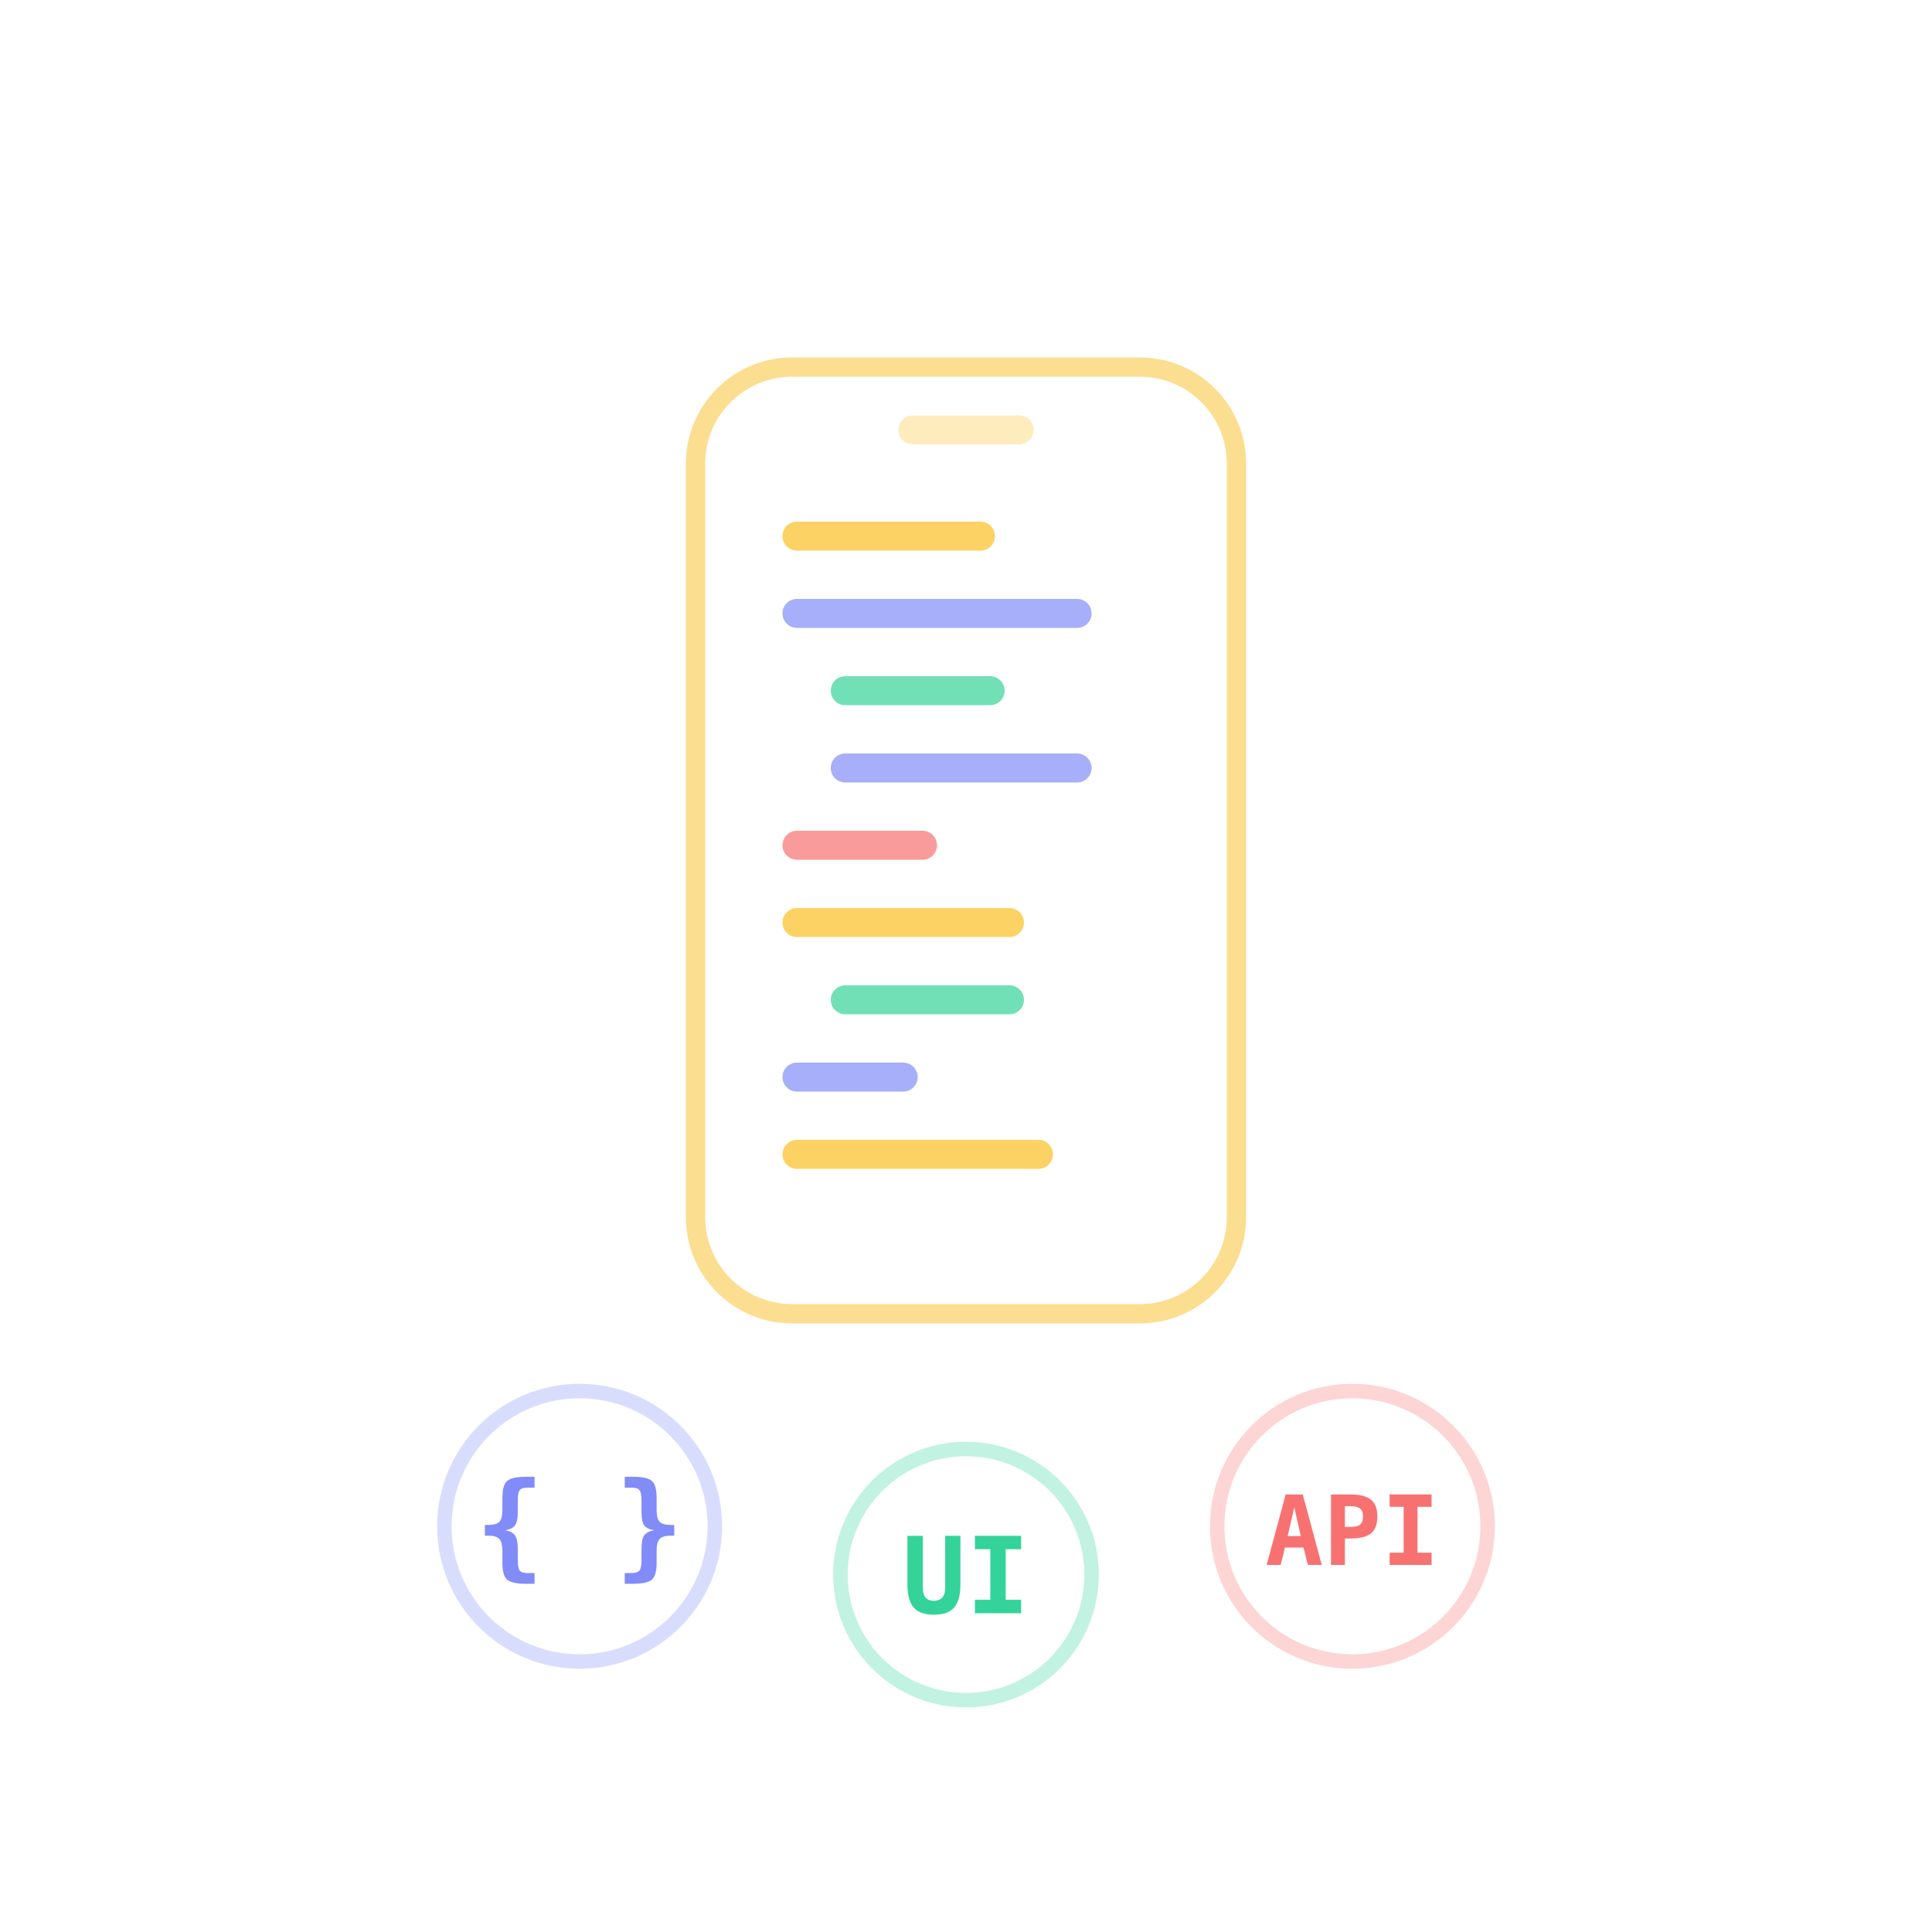
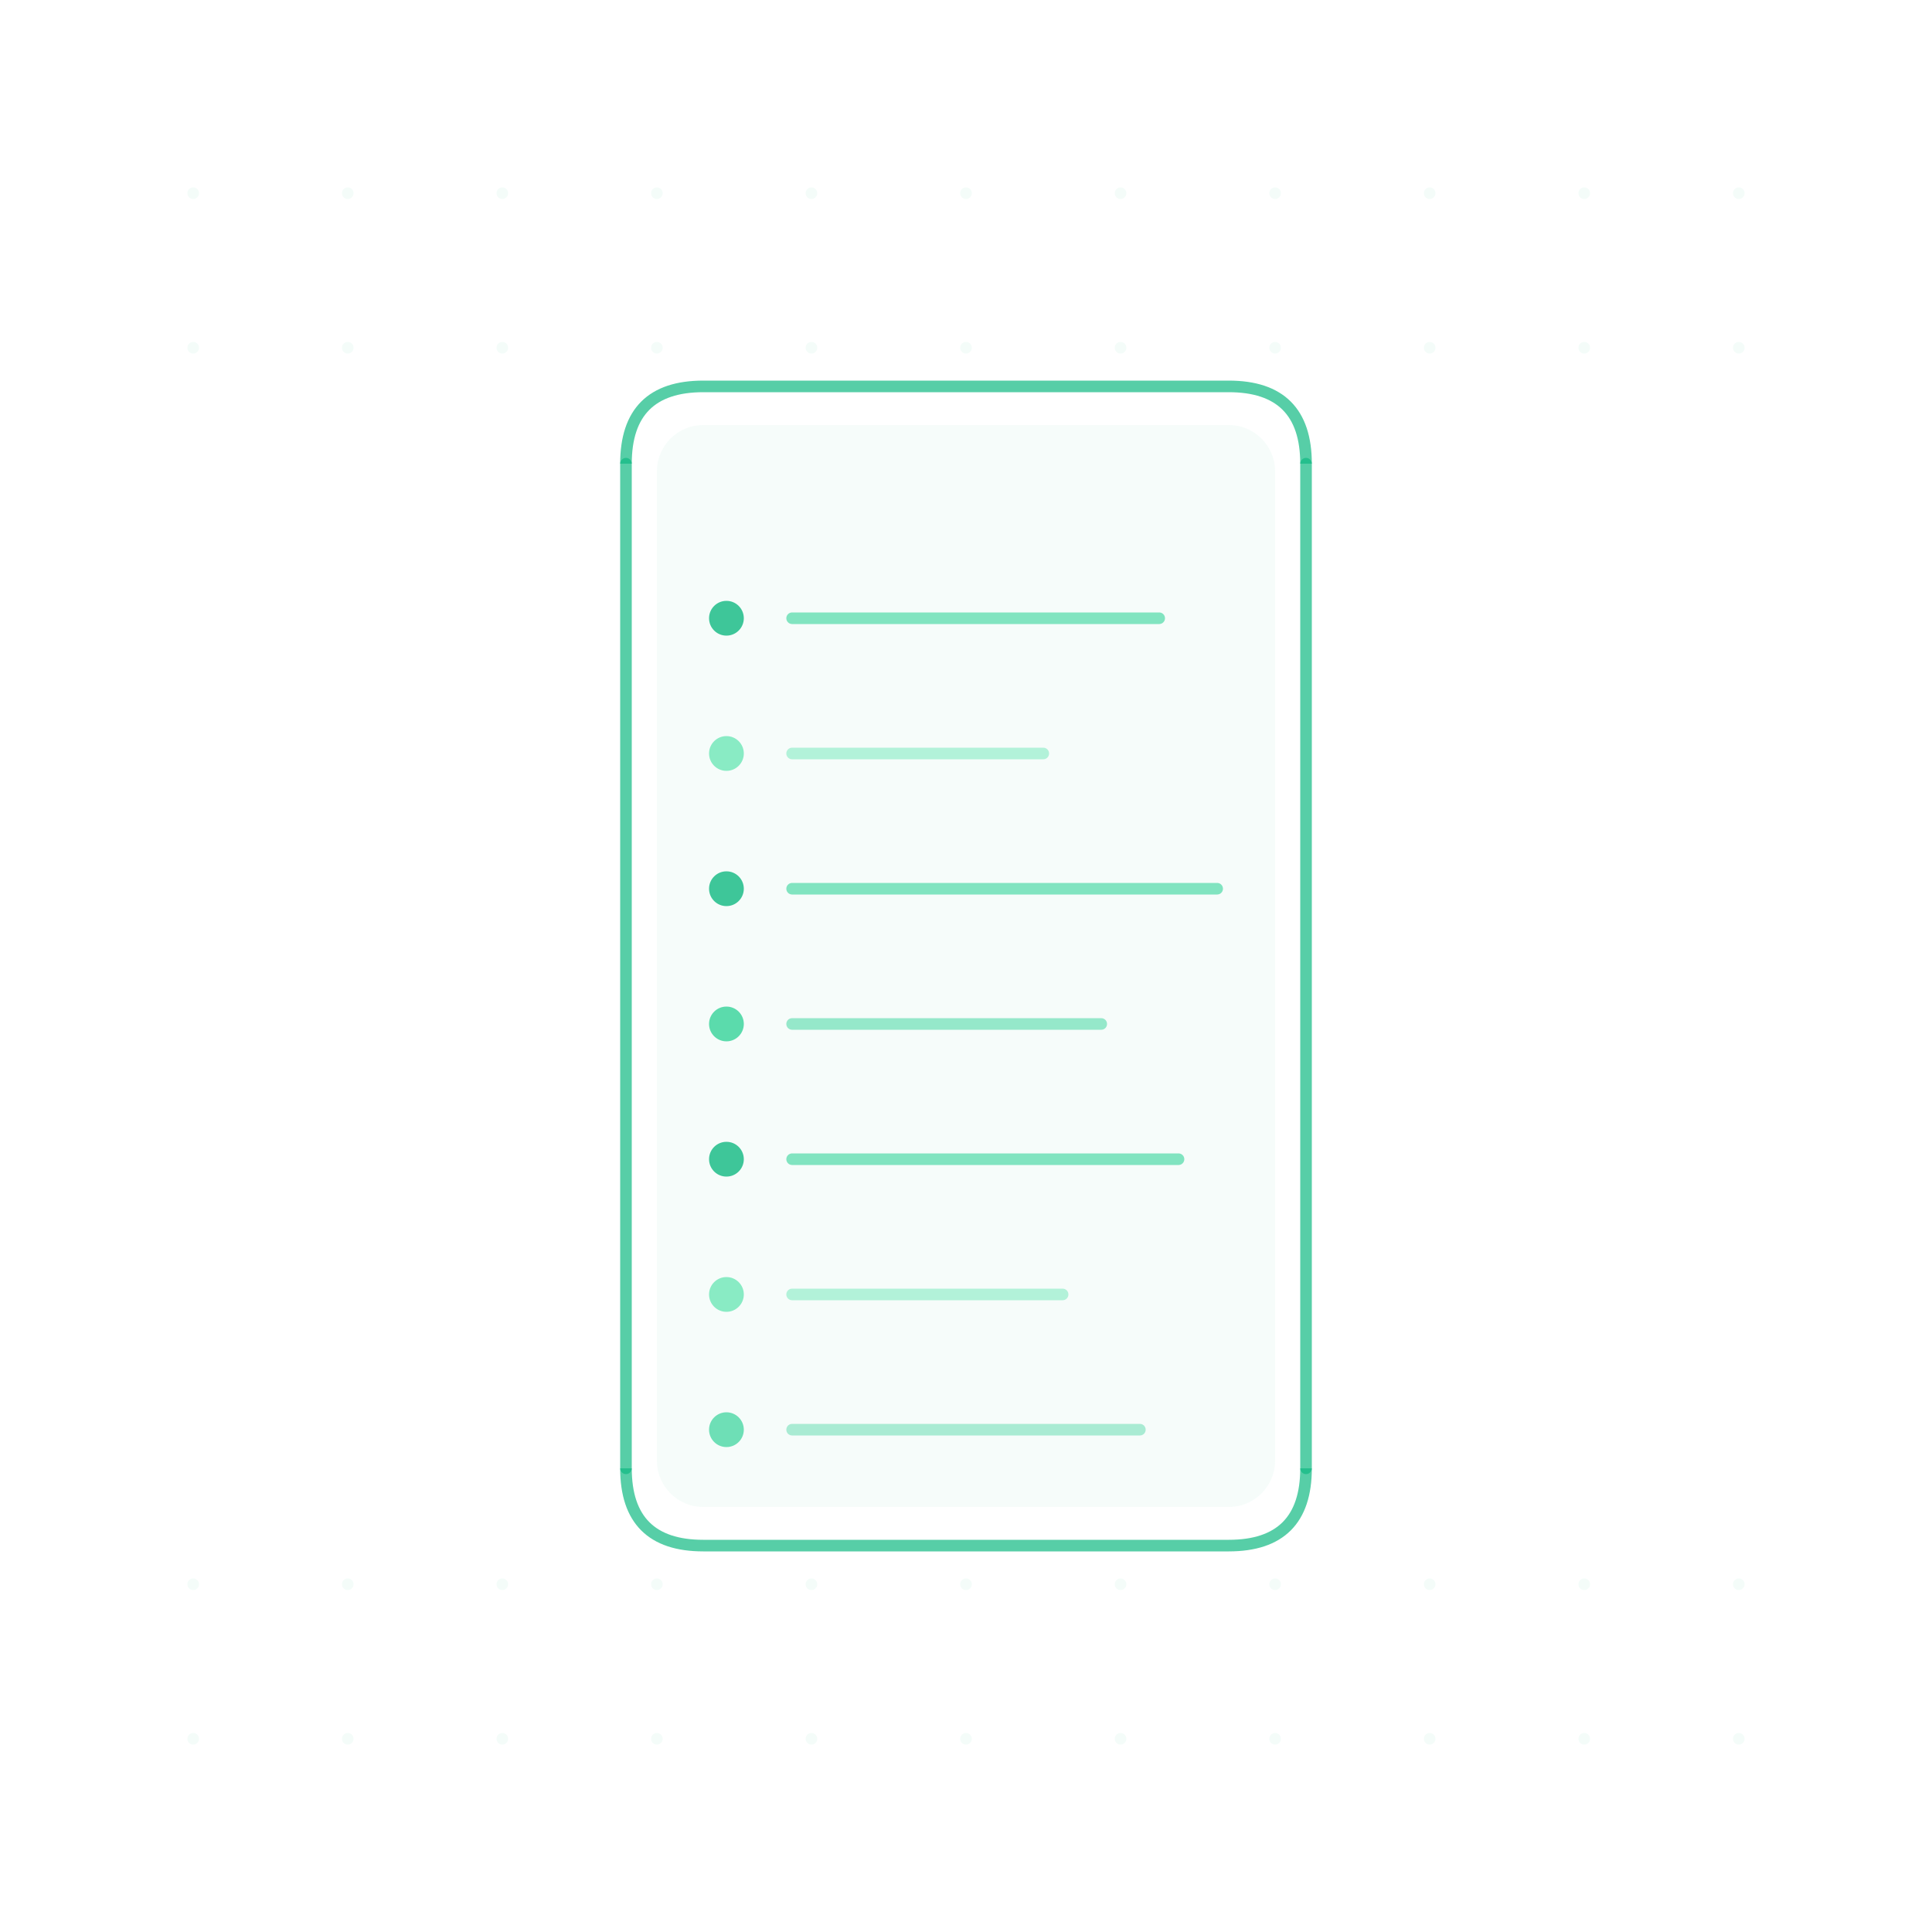
- <svg xmlns="http://www.w3.org/2000/svg" width="200" height="200" viewBox="0 0 200 200">
+ <svg xmlns="http://www.w3.org/2000/svg" viewBox="0 0 500 500">
  <defs>
-     <linearGradient id="bg4" x1="0%" y1="0%" x2="100%" y2="100%">
-       <stop offset="0%" stop-color="#1a1a2e" />
-       <stop offset="100%" stop-color="#16213e" />
+     <linearGradient id="bg" x1="0%" y1="0%" x2="100%" y2="100%">
+       <stop offset="0%" stop-color="#0F172A" />
+       <stop offset="100%" stop-color="#1E293B" />
    </linearGradient>
  </defs>
-   <rect width="200" height="200" fill="transparent" />
-   <rect x="72" y="38" width="56" height="98" rx="10" fill="none" stroke="rgba(251,191,36,0.5)" stroke-width="2" />
-   <rect x="93" y="43" width="14" height="3" rx="1.5" fill="rgba(251,191,36,0.3)" />
-   <g opacity="0.7">
-     <rect x="81" y="54" width="22" height="3" rx="1.5" fill="#fbbf24" />
-     <rect x="81" y="62" width="32" height="3" rx="1.5" fill="#818cf8" />
-     <rect x="86" y="70" width="18" height="3" rx="1.5" fill="#34d399" />
-     <rect x="86" y="78" width="27" height="3" rx="1.5" fill="#818cf8" />
-     <rect x="81" y="86" width="16" height="3" rx="1.5" fill="#f87171" />
-     <rect x="81" y="94" width="25" height="3" rx="1.5" fill="#fbbf24" />
-     <rect x="86" y="102" width="20" height="3" rx="1.5" fill="#34d399" />
-     <rect x="81" y="110" width="14" height="3" rx="1.5" fill="#818cf8" />
-     <rect x="81" y="118" width="28" height="3" rx="1.5" fill="#fbbf24" />
+   <rect width="500" height="500" fill="transparent" />
+   <g opacity="0.05">
+     <circle cx="50" cy="50" r="1.5" fill="#10B981" />
+     <circle cx="90" cy="50" r="1.5" fill="#10B981" />
+     <circle cx="130" cy="50" r="1.5" fill="#10B981" />
+     <circle cx="170" cy="50" r="1.5" fill="#10B981" />
+     <circle cx="210" cy="50" r="1.5" fill="#10B981" />
+     <circle cx="250" cy="50" r="1.5" fill="#10B981" />
+     <circle cx="290" cy="50" r="1.5" fill="#10B981" />
+     <circle cx="330" cy="50" r="1.5" fill="#10B981" />
+     <circle cx="370" cy="50" r="1.5" fill="#10B981" />
+     <circle cx="410" cy="50" r="1.5" fill="#10B981" />
+     <circle cx="450" cy="50" r="1.5" fill="#10B981" />
+     <circle cx="50" cy="90" r="1.5" fill="#10B981" />
+     <circle cx="90" cy="90" r="1.5" fill="#10B981" />
+     <circle cx="130" cy="90" r="1.5" fill="#10B981" />
+     <circle cx="170" cy="90" r="1.5" fill="#10B981" />
+     <circle cx="210" cy="90" r="1.5" fill="#10B981" />
+     <circle cx="250" cy="90" r="1.5" fill="#10B981" />
+     <circle cx="290" cy="90" r="1.5" fill="#10B981" />
+     <circle cx="330" cy="90" r="1.5" fill="#10B981" />
+     <circle cx="370" cy="90" r="1.5" fill="#10B981" />
+     <circle cx="410" cy="90" r="1.5" fill="#10B981" />
+     <circle cx="450" cy="90" r="1.5" fill="#10B981" />
+     <circle cx="50" cy="410" r="1.5" fill="#10B981" />
+     <circle cx="90" cy="410" r="1.5" fill="#10B981" />
+     <circle cx="130" cy="410" r="1.5" fill="#10B981" />
+     <circle cx="170" cy="410" r="1.5" fill="#10B981" />
+     <circle cx="210" cy="410" r="1.5" fill="#10B981" />
+     <circle cx="250" cy="410" r="1.5" fill="#10B981" />
+     <circle cx="290" cy="410" r="1.5" fill="#10B981" />
+     <circle cx="330" cy="410" r="1.5" fill="#10B981" />
+     <circle cx="370" cy="410" r="1.5" fill="#10B981" />
+     <circle cx="410" cy="410" r="1.5" fill="#10B981" />
+     <circle cx="450" cy="410" r="1.5" fill="#10B981" />
+     <circle cx="50" cy="450" r="1.5" fill="#10B981" />
+     <circle cx="90" cy="450" r="1.5" fill="#10B981" />
+     <circle cx="130" cy="450" r="1.5" fill="#10B981" />
+     <circle cx="170" cy="450" r="1.5" fill="#10B981" />
+     <circle cx="210" cy="450" r="1.5" fill="#10B981" />
+     <circle cx="250" cy="450" r="1.5" fill="#10B981" />
+     <circle cx="290" cy="450" r="1.5" fill="#10B981" />
+     <circle cx="330" cy="450" r="1.5" fill="#10B981" />
+     <circle cx="370" cy="450" r="1.5" fill="#10B981" />
+     <circle cx="410" cy="450" r="1.5" fill="#10B981" />
+     <circle cx="450" cy="450" r="1.5" fill="#10B981" />
  </g>
-   <circle cx="60" cy="158" r="14" fill="none" stroke="rgba(129,140,248,0.3)" stroke-width="1.5" />
-   <text x="60" y="162" text-anchor="middle" fill="#818cf8" font-size="12" font-family="monospace" font-weight="bold">{ }</text>
-   <circle cx="100" cy="163" r="13" fill="none" stroke="rgba(52,211,153,0.3)" stroke-width="1.5" />
-   <text x="100" y="167" text-anchor="middle" fill="#34d399" font-size="11" font-family="monospace" font-weight="bold">UI</text>
-   <circle cx="140" cy="158" r="14" fill="none" stroke="rgba(248,113,113,0.3)" stroke-width="1.5" />
-   <text x="140" y="162" text-anchor="middle" fill="#f87171" font-size="10" font-family="monospace" font-weight="bold">API</text>
+   <g transform="translate(250,250)">
+     <path d="M-88,-130 L-88,130" stroke="#10B981" stroke-width="3" stroke-linecap="round" opacity="0.7" />
+     <path d="M88,-130 L88,130" stroke="#10B981" stroke-width="3" stroke-linecap="round" opacity="0.7" />
+     <path d="M-88,-130 Q-88,-150 -68,-150 L68,-150 Q88,-150 88,-130" fill="none" stroke="#10B981" stroke-width="3" opacity="0.7" />
+     <path d="M-88,130 Q-88,150 -68,150 L68,150 Q88,150 88,130" fill="none" stroke="#10B981" stroke-width="3" opacity="0.7" />
+     <rect x="-80" y="-140" width="160" height="280" rx="12" fill="#10B981" opacity="0.04" />
+     <line x1="-45" y1="-90" x2="50" y2="-90" stroke="#34D399" stroke-width="3" stroke-linecap="round" opacity="0.6" />
+     <line x1="-45" y1="-55" x2="20" y2="-55" stroke="#6EE7B7" stroke-width="3" stroke-linecap="round" opacity="0.5" />
+     <line x1="-45" y1="-20" x2="65" y2="-20" stroke="#34D399" stroke-width="3" stroke-linecap="round" opacity="0.6" />
+     <line x1="-45" y1="15" x2="35" y2="15" stroke="#34D399" stroke-width="3" stroke-linecap="round" opacity="0.5" />
+     <line x1="-45" y1="50" x2="55" y2="50" stroke="#34D399" stroke-width="3" stroke-linecap="round" opacity="0.6" />
+     <line x1="-45" y1="85" x2="25" y2="85" stroke="#6EE7B7" stroke-width="3" stroke-linecap="round" opacity="0.5" />
+     <line x1="-45" y1="120" x2="45" y2="120" stroke="#34D399" stroke-width="3" stroke-linecap="round" opacity="0.4" />
+     <circle cx="-62" cy="-90" r="4.5" fill="#10B981" opacity="0.8" />
+     <circle cx="-62" cy="-55" r="4.5" fill="#6EE7B7" opacity="0.8" />
+     <circle cx="-62" cy="-20" r="4.5" fill="#10B981" opacity="0.8" />
+     <circle cx="-62" cy="15" r="4.5" fill="#34D399" opacity="0.8" />
+     <circle cx="-62" cy="50" r="4.5" fill="#10B981" opacity="0.8" />
+     <circle cx="-62" cy="85" r="4.5" fill="#6EE7B7" opacity="0.8" />
+     <circle cx="-62" cy="120" r="4.5" fill="#34D399" opacity="0.7" />
+   </g>
</svg>
